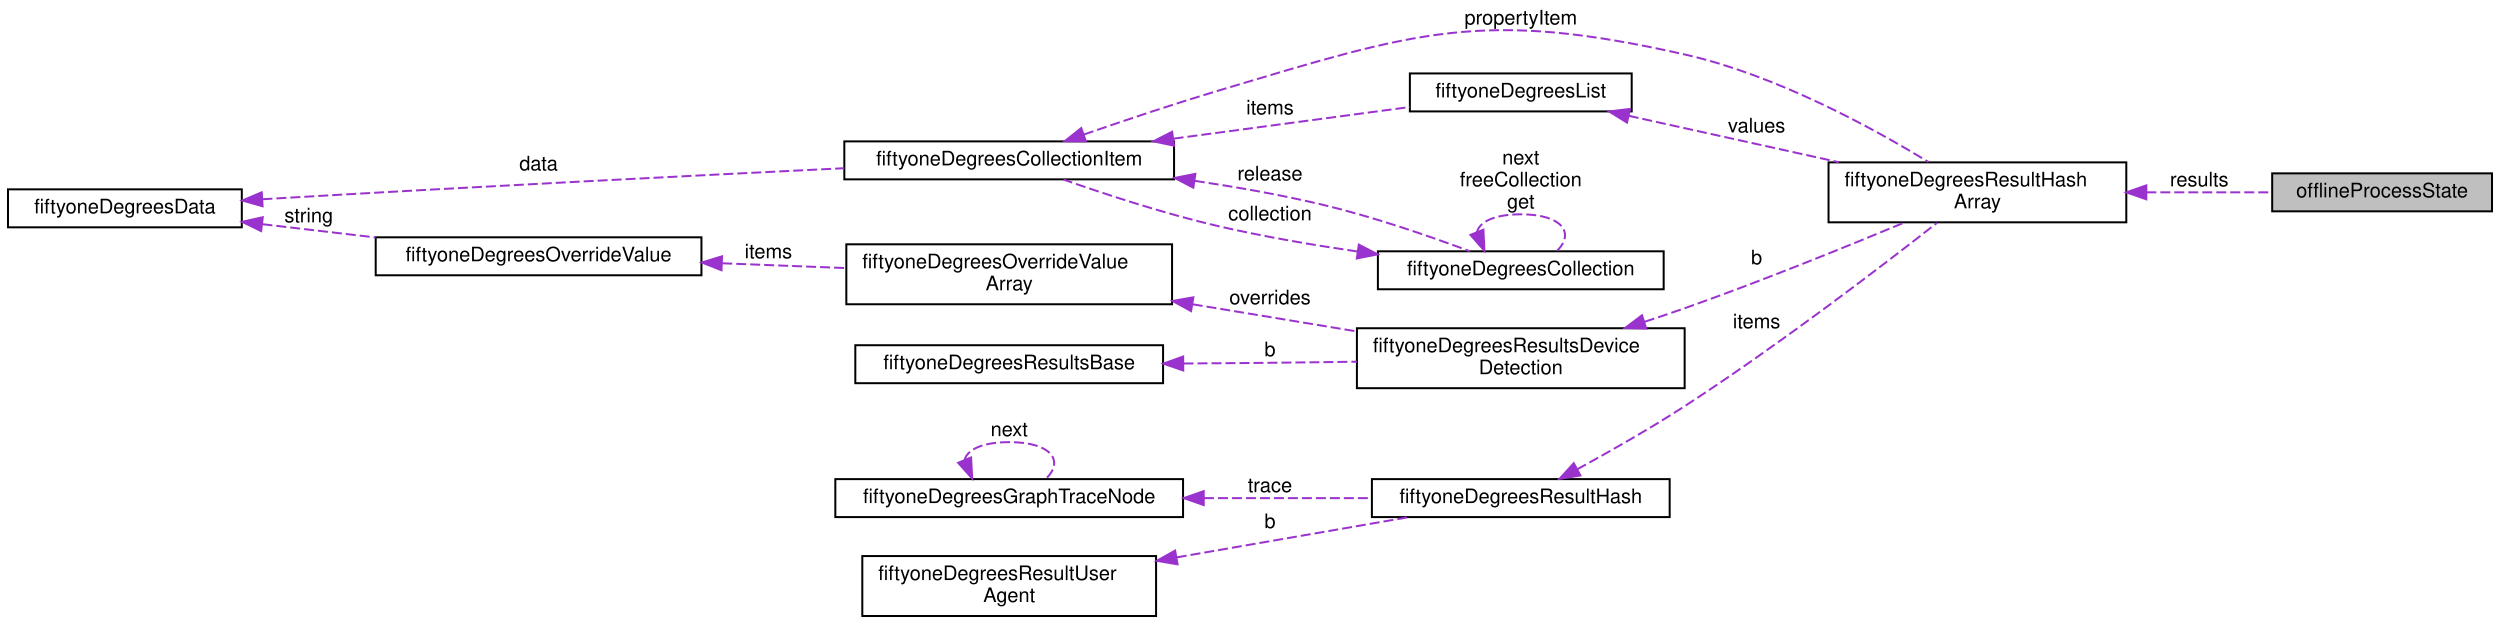
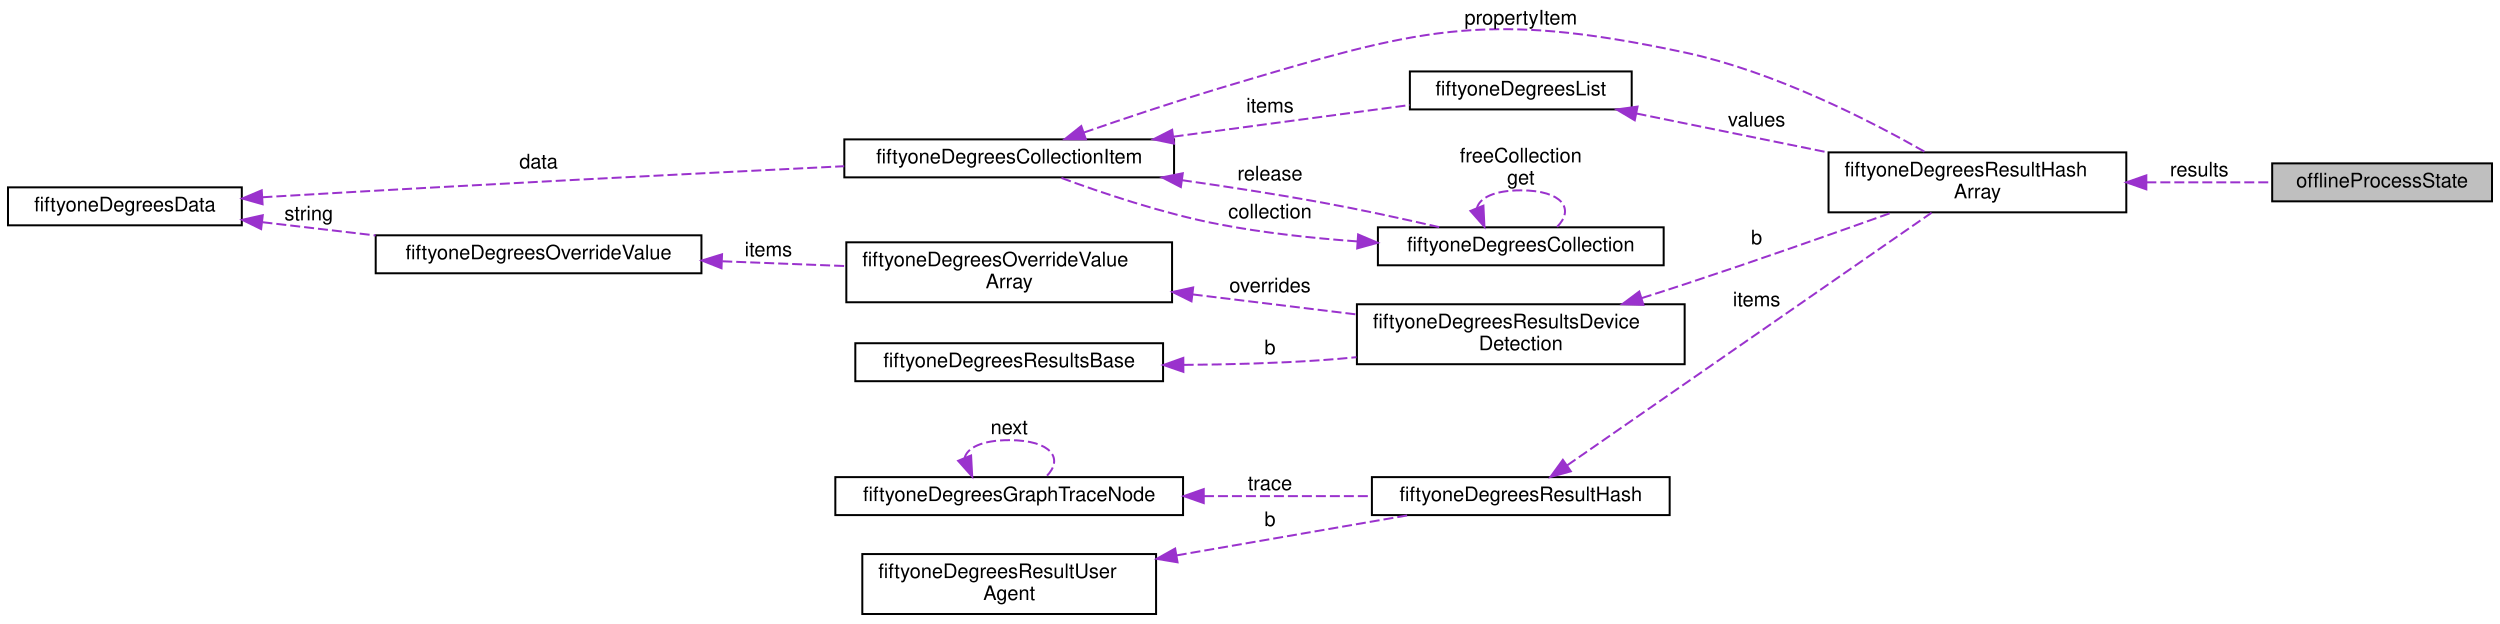
- <svg xmlns="http://www.w3.org/2000/svg" xmlns:xlink="http://www.w3.org/1999/xlink" width="1251pt" height="313pt" viewBox="0.00 0.00 1251.00 312.50">
-   <g id="graph0" class="graph" transform="scale(1 1) rotate(0) translate(4 308.5)">
+ <svg xmlns="http://www.w3.org/2000/svg" xmlns:xlink="http://www.w3.org/1999/xlink" width="1251pt" height="312pt" viewBox="0.00 0.00 1251.00 311.50">
+   <g id="graph0" class="graph" transform="scale(1 1) rotate(0) translate(4 307.5)">
    <g id="node1" class="node">
      <g id="a_node1">
        <a xlink:title="State used for the offline processing operation.">
-           <polygon fill="#bfbfbf" stroke="black" points="1133,-203 1133,-222 1243,-222 1243,-203 1133,-203" />
-           <text text-anchor="middle" x="1188" y="-210" font-family="Helvetica,sans-Serif" font-size="10.00">offlineProcessState</text>
+           <polygon fill="#bfbfbf" stroke="black" points="1133,-207 1133,-226 1243,-226 1243,-207 1133,-207" />
+           <text text-anchor="middle" x="1188" y="-214" font-family="Helvetica,sans-Serif" font-size="10.00">offlineProcessState</text>
        </a>
      </g>
    </g>
    <g id="node2" class="node">
      <g id="a_node2">
        <a xlink:href="structfiftyone_degrees_result_hash_array.html" target="_top" xlink:title="Array of items of type fiftyoneDegreesResultHash used to easily access and track the size of the arra...">
-           <polygon fill="none" stroke="black" points="911,-197.5 911,-227.5 1060,-227.5 1060,-197.5 911,-197.5" />
-           <text text-anchor="start" x="919" y="-215.5" font-family="Helvetica,sans-Serif" font-size="10.00">fiftyoneDegreesResultHash</text>
-           <text text-anchor="middle" x="985.5" y="-204.5" font-family="Helvetica,sans-Serif" font-size="10.00">Array</text>
+           <polygon fill="none" stroke="black" points="911,-201.5 911,-231.5 1060,-231.5 1060,-201.5 911,-201.5" />
+           <text text-anchor="start" x="919" y="-219.5" font-family="Helvetica,sans-Serif" font-size="10.00">fiftyoneDegreesResultHash</text>
+           <text text-anchor="middle" x="985.5" y="-208.5" font-family="Helvetica,sans-Serif" font-size="10.00">Array</text>
        </a>
      </g>
    </g>
    <g id="edge1" class="edge">
-       <path fill="none" stroke="#9a32cd" stroke-dasharray="5,2" d="M1070.03,-212.5C1091.3,-212.5 1113.6,-212.5 1132.96,-212.5" />
-       <polygon fill="#9a32cd" stroke="#9a32cd" points="1070.02,-209 1060.02,-212.5 1070.02,-216 1070.02,-209" />
-       <text text-anchor="middle" x="1096.5" y="-215.5" font-family="Helvetica,sans-Serif" font-size="10.00"> results</text>
+       <path fill="none" stroke="#9a32cd" stroke-dasharray="5,2" d="M1070.03,-216.5C1091.3,-216.5 1113.6,-216.5 1132.96,-216.5" />
+       <polygon fill="#9a32cd" stroke="#9a32cd" points="1070.02,-213 1060.02,-216.5 1070.02,-220 1070.02,-213" />
+       <text text-anchor="middle" x="1096.5" y="-219.5" font-family="Helvetica,sans-Serif" font-size="10.00"> results</text>
    </g>
    <g id="node3" class="node">
      <g id="a_node3">
        <a xlink:href="structfiftyone_degrees_list.html" target="_top" xlink:title="List structure which contains a list of collection items.">
          <polygon fill="none" stroke="black" points="701.5,-253 701.5,-272 812.5,-272 812.5,-253 701.5,-253" />
          <text text-anchor="middle" x="757" y="-260" font-family="Helvetica,sans-Serif" font-size="10.00">fiftyoneDegreesList</text>
        </a>
      </g>
    </g>
    <g id="edge2" class="edge">
-       <path fill="none" stroke="#9a32cd" stroke-dasharray="5,2" d="M810.99,-250.8C842.35,-243.88 882.41,-235.04 916.14,-227.59" />
-       <polygon fill="#9a32cd" stroke="#9a32cd" points="810.15,-247.4 801.14,-252.98 811.66,-254.24 810.15,-247.4" />
-       <text text-anchor="middle" x="875" y="-242.5" font-family="Helvetica,sans-Serif" font-size="10.00"> values</text>
+       <path fill="none" stroke="#9a32cd" stroke-dasharray="5,2" d="M814.92,-250.94C844,-245.03 879.72,-237.78 910.87,-231.45" />
+       <polygon fill="#9a32cd" stroke="#9a32cd" points="814.03,-247.55 804.93,-252.97 815.43,-254.41 814.03,-247.55" />
+       <text text-anchor="middle" x="875" y="-244.5" font-family="Helvetica,sans-Serif" font-size="10.00"> values</text>
    </g>
    <g id="node4" class="node">
      <g id="a_node4">
        <a xlink:href="structfiftyone_degrees_collection_item.html" target="_top" xlink:title="Used to store a handle to the underlying item that could be used to release the item when it's finish...">
          <polygon fill="none" stroke="black" points="418.5,-219 418.5,-238 583.5,-238 583.5,-219 418.5,-219" />
          <text text-anchor="middle" x="501" y="-226" font-family="Helvetica,sans-Serif" font-size="10.00">fiftyoneDegreesCollectionItem</text>
        </a>
      </g>
    </g>
    <g id="edge17" class="edge">
-       <path fill="none" stroke="#9a32cd" stroke-dasharray="5,2" d="M538.36,-241.43C558.24,-248.32 583.36,-256.74 606,-263.5 705.53,-293.19 737.67,-304.31 839,-281.5 884.82,-271.19 933.16,-244.69 960.98,-227.7" />
+       <path fill="none" stroke="#9a32cd" stroke-dasharray="5,2" d="M538.36,-241.43C558.24,-248.32 583.36,-256.74 606,-263.5 705.53,-293.19 737.42,-303.16 839,-281.5 883.78,-271.95 931.47,-247.58 959.59,-231.55" />
      <polygon fill="#9a32cd" stroke="#9a32cd" points="539.37,-238.07 528.77,-238.08 537.06,-244.68 539.37,-238.07" />
-       <text text-anchor="middle" x="757" y="-296.5" font-family="Helvetica,sans-Serif" font-size="10.00"> propertyItem</text>
+       <text text-anchor="middle" x="757" y="-295.5" font-family="Helvetica,sans-Serif" font-size="10.00"> propertyItem</text>
    </g>
    <g id="edge3" class="edge">
      <path fill="none" stroke="#9a32cd" stroke-dasharray="5,2" d="M583.28,-239.38C621.89,-244.55 667.02,-250.59 701.47,-255.2" />
      <polygon fill="#9a32cd" stroke="#9a32cd" points="583.47,-235.87 573.09,-238.02 582.54,-242.81 583.47,-235.87" />
      <text text-anchor="middle" x="631.5" y="-251.5" font-family="Helvetica,sans-Serif" font-size="10.00"> items</text>
    </g>
    <g id="node5" class="node">
      <g id="a_node5">
        <a xlink:href="structfiftyone_degrees_collection.html" target="_top" xlink:title="All the shared methods and fields required by file, memory and cached collections.">
-           <polygon fill="none" stroke="black" points="685.5,-164 685.5,-183 828.5,-183 828.5,-164 685.5,-164" />
-           <text text-anchor="middle" x="757" y="-171" font-family="Helvetica,sans-Serif" font-size="10.00">fiftyoneDegreesCollection</text>
+           <polygon fill="none" stroke="black" points="685.5,-175 685.5,-194 828.5,-194 828.5,-175 685.5,-175" />
+           <text text-anchor="middle" x="757" y="-182" font-family="Helvetica,sans-Serif" font-size="10.00">fiftyoneDegreesCollection</text>
        </a>
      </g>
    </g>
    <g id="edge5" class="edge">
-       <path fill="none" stroke="#9a32cd" stroke-dasharray="5,2" d="M593.91,-218.25C614.79,-215.15 636.77,-211.27 657,-206.5 682.92,-200.39 711.72,-190.42 731.54,-183.03" />
-       <polygon fill="#9a32cd" stroke="#9a32cd" points="593.16,-214.82 583.76,-219.71 594.16,-221.75 593.16,-214.82" />
-       <text text-anchor="middle" x="631.5" y="-218.5" font-family="Helvetica,sans-Serif" font-size="10.00"> release</text>
+       <path fill="none" stroke="#9a32cd" stroke-dasharray="5,2" d="M587.42,-217.59C610.09,-214.36 634.52,-210.59 657,-206.5 676.57,-202.94 698.16,-198.24 716.16,-194.09" />
+       <polygon fill="#9a32cd" stroke="#9a32cd" points="586.9,-214.13 577.48,-218.98 587.87,-221.06 586.9,-214.13" />
+       <text text-anchor="middle" x="631.5" y="-217.5" font-family="Helvetica,sans-Serif" font-size="10.00"> release</text>
    </g>
    <g id="edge4" class="edge">
-       <path fill="none" stroke="#9a32cd" stroke-dasharray="5,2" d="M675.15,-182.91C652.63,-186.2 628.24,-190.38 606,-195.5 579.05,-201.71 549.01,-211.57 528.18,-218.9" />
-       <polygon fill="#9a32cd" stroke="#9a32cd" points="675.95,-186.34 685.36,-181.47 674.96,-179.41 675.95,-186.34" />
+       <path fill="none" stroke="#9a32cd" stroke-dasharray="5,2" d="M675.14,-186.95C652.62,-188.58 628.24,-191.22 606,-195.5 578.1,-200.87 547.19,-211.28 526.37,-218.98" />
+       <polygon fill="#9a32cd" stroke="#9a32cd" points="675.6,-190.43 685.35,-186.28 675.14,-183.44 675.6,-190.43" />
      <text text-anchor="middle" x="631.5" y="-198.5" font-family="Helvetica,sans-Serif" font-size="10.00"> collection</text>
    </g>
    <g id="edge6" class="edge">
-       <path fill="none" stroke="#9a32cd" stroke-dasharray="5,2" d="M735.05,-192.53C736.25,-197.63 743.56,-201.5 757,-201.5 777.97,-201.5 784.04,-192.07 775.19,-183.26" />
-       <polygon fill="#9a32cd" stroke="#9a32cd" points="738.3,-193.84 738.81,-183.26 731.81,-191.21 738.3,-193.84" />
-       <text text-anchor="middle" x="757" y="-226.5" font-family="Helvetica,sans-Serif" font-size="10.00"> next</text>
-       <text text-anchor="middle" x="757" y="-215.5" font-family="Helvetica,sans-Serif" font-size="10.00">freeCollection</text>
-       <text text-anchor="middle" x="757" y="-204.5" font-family="Helvetica,sans-Serif" font-size="10.00">get</text>
+       <path fill="none" stroke="#9a32cd" stroke-dasharray="5,2" d="M735.05,-203.53C736.25,-208.63 743.56,-212.5 757,-212.5 777.97,-212.5 784.04,-203.07 775.19,-194.26" />
+       <polygon fill="#9a32cd" stroke="#9a32cd" points="738.3,-204.84 738.81,-194.26 731.81,-202.21 738.3,-204.84" />
+       <text text-anchor="middle" x="757" y="-226.5" font-family="Helvetica,sans-Serif" font-size="10.00"> freeCollection</text>
+       <text text-anchor="middle" x="757" y="-215.5" font-family="Helvetica,sans-Serif" font-size="10.00">get</text>
    </g>
    <g id="node6" class="node">
      <g id="a_node6">
        <a xlink:href="structfiftyone_degrees_data.html" target="_top" xlink:title="Data structure used for reusing memory which may have been allocated in a previous operation.">
          <polygon fill="none" stroke="black" points="0,-195 0,-214 117,-214 117,-195 0,-195" />
          <text text-anchor="middle" x="58.5" y="-202" font-family="Helvetica,sans-Serif" font-size="10.00">fiftyoneDegreesData</text>
        </a>
      </g>
    </g>
    <g id="edge7" class="edge">
      <path fill="none" stroke="#9a32cd" stroke-dasharray="5,2" d="M127.31,-209.04C129.9,-209.2 132.48,-209.35 135,-209.5 232.39,-215.26 344.45,-220.95 418.44,-224.58" />
      <polygon fill="#9a32cd" stroke="#9a32cd" points="127.4,-205.54 117.2,-208.41 126.97,-212.52 127.4,-205.54" />
      <text text-anchor="middle" x="265.5" y="-223.5" font-family="Helvetica,sans-Serif" font-size="10.00"> data</text>
    </g>
    <g id="node9" class="node">
      <g id="a_node9">
        <a xlink:href="structfiftyone_degrees_override_value.html" target="_top" xlink:title="String value which should override the value for the property indicated by the required property inde...">
          <polygon fill="none" stroke="black" points="184,-171 184,-190 347,-190 347,-171 184,-171" />
          <text text-anchor="middle" x="265.5" y="-178" font-family="Helvetica,sans-Serif" font-size="10.00">fiftyoneDegreesOverrideValue</text>
        </a>
      </g>
    </g>
    <g id="edge11" class="edge">
      <path fill="none" stroke="#9a32cd" stroke-dasharray="5,2" d="M127.32,-196.56C145.45,-194.44 165.22,-192.12 183.96,-189.93" />
      <polygon fill="#9a32cd" stroke="#9a32cd" points="126.67,-193.11 117.15,-197.75 127.49,-200.06 126.67,-193.11" />
      <text text-anchor="middle" x="150.5" y="-197.5" font-family="Helvetica,sans-Serif" font-size="10.00"> string</text>
    </g>
    <g id="node7" class="node">
      <g id="a_node7">
        <a xlink:href="structfiftyone_degrees_results_device_detection.html" target="_top" xlink:title="Device detection specific results structure which any device detection processing results should exte...">
-           <polygon fill="none" stroke="black" points="675,-114.5 675,-144.5 839,-144.5 839,-114.5 675,-114.5" />
-           <text text-anchor="start" x="683" y="-132.5" font-family="Helvetica,sans-Serif" font-size="10.00">fiftyoneDegreesResultsDevice</text>
-           <text text-anchor="middle" x="757" y="-121.5" font-family="Helvetica,sans-Serif" font-size="10.00">Detection</text>
+           <polygon fill="none" stroke="black" points="675,-125.5 675,-155.5 839,-155.5 839,-125.5 675,-125.5" />
+           <text text-anchor="start" x="683" y="-143.5" font-family="Helvetica,sans-Serif" font-size="10.00">fiftyoneDegreesResultsDevice</text>
+           <text text-anchor="middle" x="757" y="-132.5" font-family="Helvetica,sans-Serif" font-size="10.00">Detection</text>
        </a>
      </g>
    </g>
    <g id="edge8" class="edge">
-       <path fill="none" stroke="#9a32cd" stroke-dasharray="5,2" d="M819.05,-147.77C825.81,-149.96 832.57,-152.23 839,-154.5 876.95,-167.9 919.65,-185.19 948.93,-197.39" />
-       <polygon fill="#9a32cd" stroke="#9a32cd" points="819.78,-144.33 809.19,-144.62 817.65,-151 819.78,-144.33" />
-       <text text-anchor="middle" x="875" y="-176.5" font-family="Helvetica,sans-Serif" font-size="10.00"> b</text>
+       <path fill="none" stroke="#9a32cd" stroke-dasharray="5,2" d="M817.58,-158.61C824.81,-160.89 832.08,-163.22 839,-165.5 874.21,-177.1 913.91,-191.08 942.93,-201.46" />
+       <polygon fill="#9a32cd" stroke="#9a32cd" points="818.37,-155.19 807.78,-155.54 816.28,-161.87 818.37,-155.19" />
+       <text text-anchor="middle" x="875" y="-185.5" font-family="Helvetica,sans-Serif" font-size="10.00"> b</text>
    </g>
    <g id="node8" class="node">
      <g id="a_node8">
        <a xlink:href="structfiftyone_degrees_override_value_array.html" target="_top" xlink:title="An array of properties and values to use when getting override values.">
          <polygon fill="none" stroke="black" points="419.5,-156.5 419.5,-186.5 582.5,-186.5 582.5,-156.5 419.5,-156.5" />
          <text text-anchor="start" x="427.5" y="-174.5" font-family="Helvetica,sans-Serif" font-size="10.00">fiftyoneDegreesOverrideValue</text>
          <text text-anchor="middle" x="501" y="-163.5" font-family="Helvetica,sans-Serif" font-size="10.00">Array</text>
        </a>
      </g>
    </g>
    <g id="edge9" class="edge">
-       <path fill="none" stroke="#9a32cd" stroke-dasharray="5,2" d="M592.82,-156.48C619.52,-152.07 648.55,-147.27 674.62,-142.96" />
-       <polygon fill="#9a32cd" stroke="#9a32cd" points="592.01,-153.07 582.72,-158.15 593.15,-159.97 592.01,-153.07" />
-       <text text-anchor="middle" x="631.5" y="-156.5" font-family="Helvetica,sans-Serif" font-size="10.00"> overrides</text>
+       <path fill="none" stroke="#9a32cd" stroke-dasharray="5,2" d="M592.82,-160.42C619.52,-157.16 648.55,-153.61 674.62,-150.43" />
+       <polygon fill="#9a32cd" stroke="#9a32cd" points="592.22,-156.96 582.72,-161.65 593.07,-163.91 592.22,-156.96" />
+       <text text-anchor="middle" x="631.5" y="-161.5" font-family="Helvetica,sans-Serif" font-size="10.00"> overrides</text>
    </g>
    <g id="edge10" class="edge">
      <path fill="none" stroke="#9a32cd" stroke-dasharray="5,2" d="M357.42,-177C377.83,-176.21 399.35,-175.38 419.31,-174.61" />
      <polygon fill="#9a32cd" stroke="#9a32cd" points="357.04,-173.51 347.18,-177.39 357.31,-180.5 357.04,-173.51" />
      <text text-anchor="middle" x="380.5" y="-179.5" font-family="Helvetica,sans-Serif" font-size="10.00"> items</text>
    </g>
    <g id="node10" class="node">
      <g id="a_node10">
        <a xlink:href="structfiftyone_degrees_results_base.html" target="_top" xlink:title="Base results structure which any processing results should extend.">
          <polygon fill="none" stroke="black" points="424,-117 424,-136 578,-136 578,-117 424,-117" />
          <text text-anchor="middle" x="501" y="-124" font-family="Helvetica,sans-Serif" font-size="10.00">fiftyoneDegreesResultsBase</text>
        </a>
      </g>
    </g>
    <g id="edge12" class="edge">
-       <path fill="none" stroke="#9a32cd" stroke-dasharray="5,2" d="M588.24,-126.85C610.63,-126.99 634.72,-127.2 657,-127.5 662.84,-127.58 668.88,-127.67 674.96,-127.77" />
-       <polygon fill="#9a32cd" stroke="#9a32cd" points="588.1,-123.35 578.08,-126.78 588.06,-130.35 588.1,-123.35" />
+       <path fill="none" stroke="#9a32cd" stroke-dasharray="5,2" d="M588.31,-125.16C610.7,-125.33 634.77,-125.97 657,-127.5 662.79,-127.9 668.77,-128.41 674.77,-129.01" />
+       <polygon fill="#9a32cd" stroke="#9a32cd" points="588.16,-121.66 578.15,-125.11 588.13,-128.66 588.16,-121.66" />
      <text text-anchor="middle" x="631.5" y="-130.5" font-family="Helvetica,sans-Serif" font-size="10.00"> b</text>
    </g>
    <g id="node11" class="node">
      <g id="a_node11">
        <a xlink:href="structfiftyone_degrees_result_hash.html" target="_top" xlink:title="Singular User-Agent result returned by a Hash process method.">
          <polygon fill="none" stroke="black" points="682.5,-50 682.5,-69 831.5,-69 831.5,-50 682.5,-50" />
          <text text-anchor="middle" x="757" y="-57" font-family="Helvetica,sans-Serif" font-size="10.00">fiftyoneDegreesResultHash</text>
        </a>
      </g>
    </g>
    <g id="edge13" class="edge">
-       <path fill="none" stroke="#9a32cd" stroke-dasharray="5,2" d="M785.2,-73.9C801.15,-82.61 821.53,-94.17 839,-105.5 885.83,-135.87 937.88,-175.73 965.25,-197.21" />
-       <polygon fill="#9a32cd" stroke="#9a32cd" points="786.84,-70.81 776.38,-69.14 783.51,-76.97 786.84,-70.81" />
-       <text text-anchor="middle" x="875" y="-144.5" font-family="Helvetica,sans-Serif" font-size="10.00"> items</text>
+       <path fill="none" stroke="#9a32cd" stroke-dasharray="5,2" d="M780.27,-74.94C823.73,-105.06 919.36,-171.35 962.55,-201.29" />
+       <polygon fill="#9a32cd" stroke="#9a32cd" points="782.04,-71.91 771.83,-69.08 778.05,-77.66 782.04,-71.91" />
+       <text text-anchor="middle" x="875" y="-154.5" font-family="Helvetica,sans-Serif" font-size="10.00"> items</text>
    </g>
    <g id="node12" class="node">
      <g id="a_node12">
        <a xlink:href="structfiftyone_degrees_graph_trace_node.html" target="_top" xlink:title="Trace node structure used to trace the route taken when evaluating a graph.">
          <polygon fill="none" stroke="black" points="414,-50 414,-69 588,-69 588,-50 414,-50" />
          <text text-anchor="middle" x="501" y="-57" font-family="Helvetica,sans-Serif" font-size="10.00">fiftyoneDegreesGraphTraceNode</text>
        </a>
      </g>
    </g>
    <g id="edge14" class="edge">
      <path fill="none" stroke="#9a32cd" stroke-dasharray="5,2" d="M598.47,-59.5C626.22,-59.5 656.03,-59.5 682.18,-59.5" />
      <polygon fill="#9a32cd" stroke="#9a32cd" points="598.35,-56 588.35,-59.5 598.35,-63 598.35,-56" />
      <text text-anchor="middle" x="631.5" y="-62.5" font-family="Helvetica,sans-Serif" font-size="10.00"> trace</text>
    </g>
    <g id="edge15" class="edge">
      <path fill="none" stroke="#9a32cd" stroke-dasharray="5,2" d="M478.68,-78.53C479.9,-83.63 487.34,-87.5 501,-87.5 522.33,-87.5 528.49,-78.07 519.5,-69.26" />
      <polygon fill="#9a32cd" stroke="#9a32cd" points="481.93,-79.84 482.5,-69.26 475.45,-77.17 481.93,-79.84" />
      <text text-anchor="middle" x="501" y="-90.5" font-family="Helvetica,sans-Serif" font-size="10.00"> next</text>
    </g>
    <g id="node13" class="node">
      <g id="a_node13">
        <a xlink:href="structfiftyone_degrees_result_user_agent.html" target="_top" xlink:title="Singular User-Agent result returned by a device detection process method.">
          <polygon fill="none" stroke="black" points="427.5,-0.5 427.5,-30.5 574.5,-30.5 574.5,-0.5 427.5,-0.5" />
          <text text-anchor="start" x="435.5" y="-18.5" font-family="Helvetica,sans-Serif" font-size="10.00">fiftyoneDegreesResultUser</text>
          <text text-anchor="middle" x="501" y="-7.5" font-family="Helvetica,sans-Serif" font-size="10.00">Agent</text>
        </a>
      </g>
    </g>
    <g id="edge16" class="edge">
      <path fill="none" stroke="#9a32cd" stroke-dasharray="5,2" d="M584.84,-29.85C622.92,-36.45 667.06,-44.09 700.97,-49.97" />
      <polygon fill="#9a32cd" stroke="#9a32cd" points="585.24,-26.37 574.79,-28.11 584.04,-33.26 585.24,-26.37" />
      <text text-anchor="middle" x="631.5" y="-44.5" font-family="Helvetica,sans-Serif" font-size="10.00"> b</text>
    </g>
  </g>
</svg>
